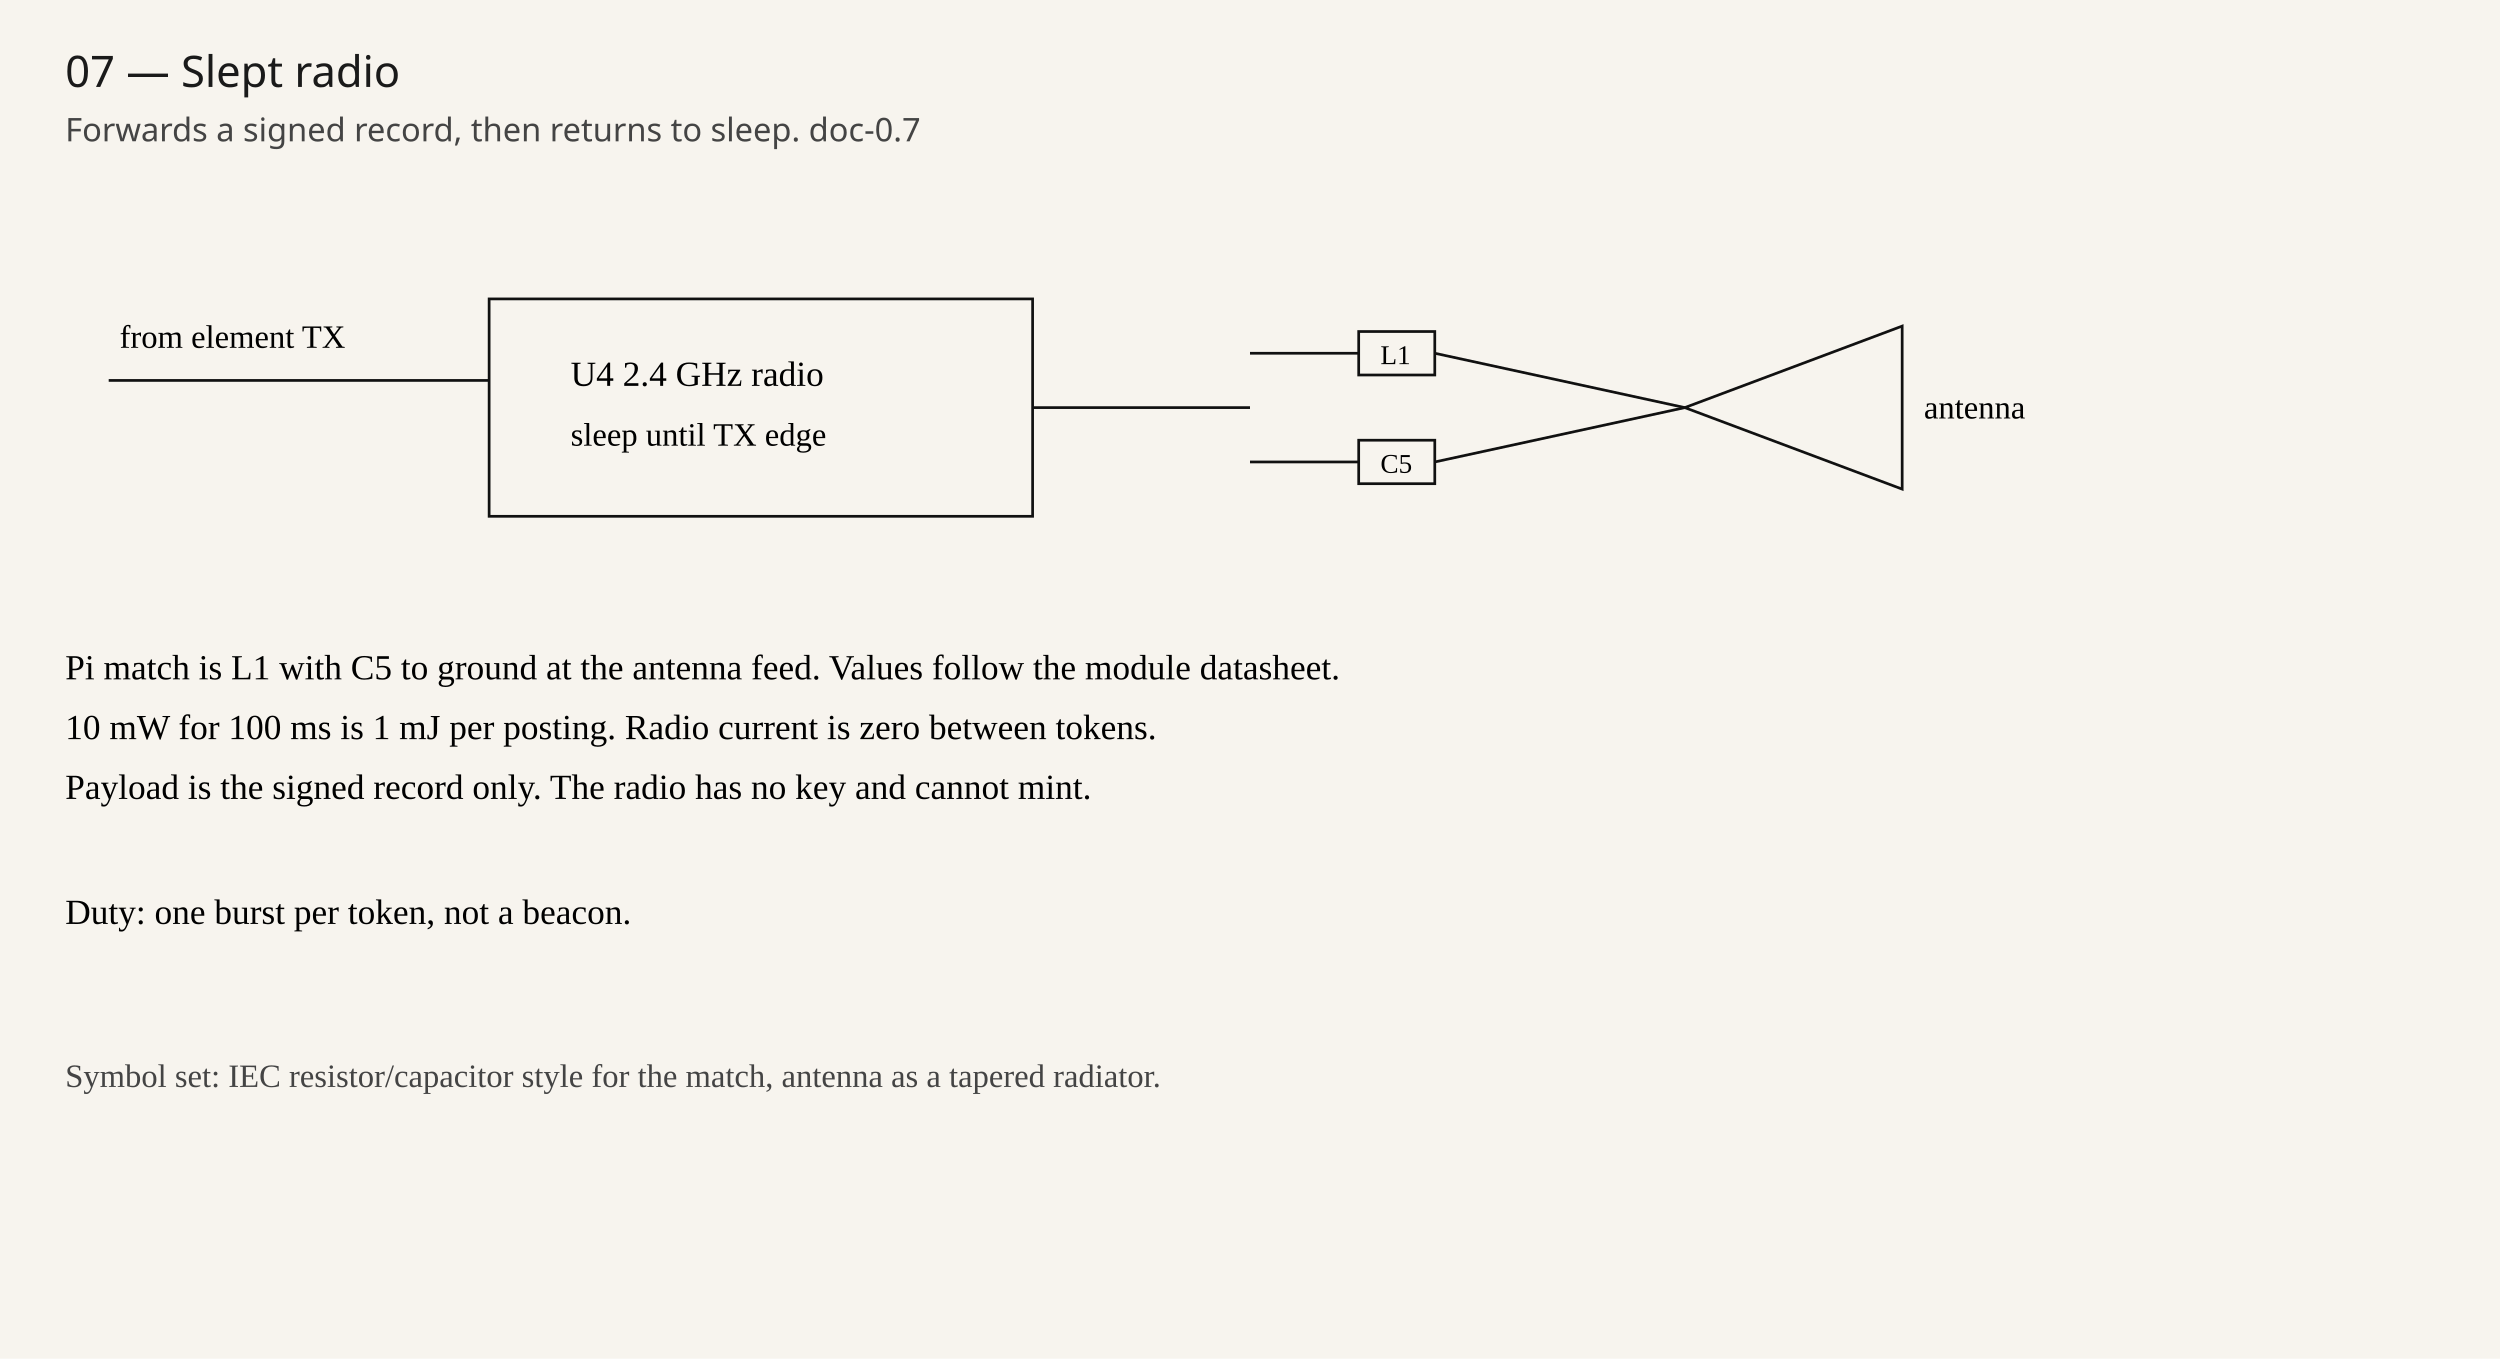
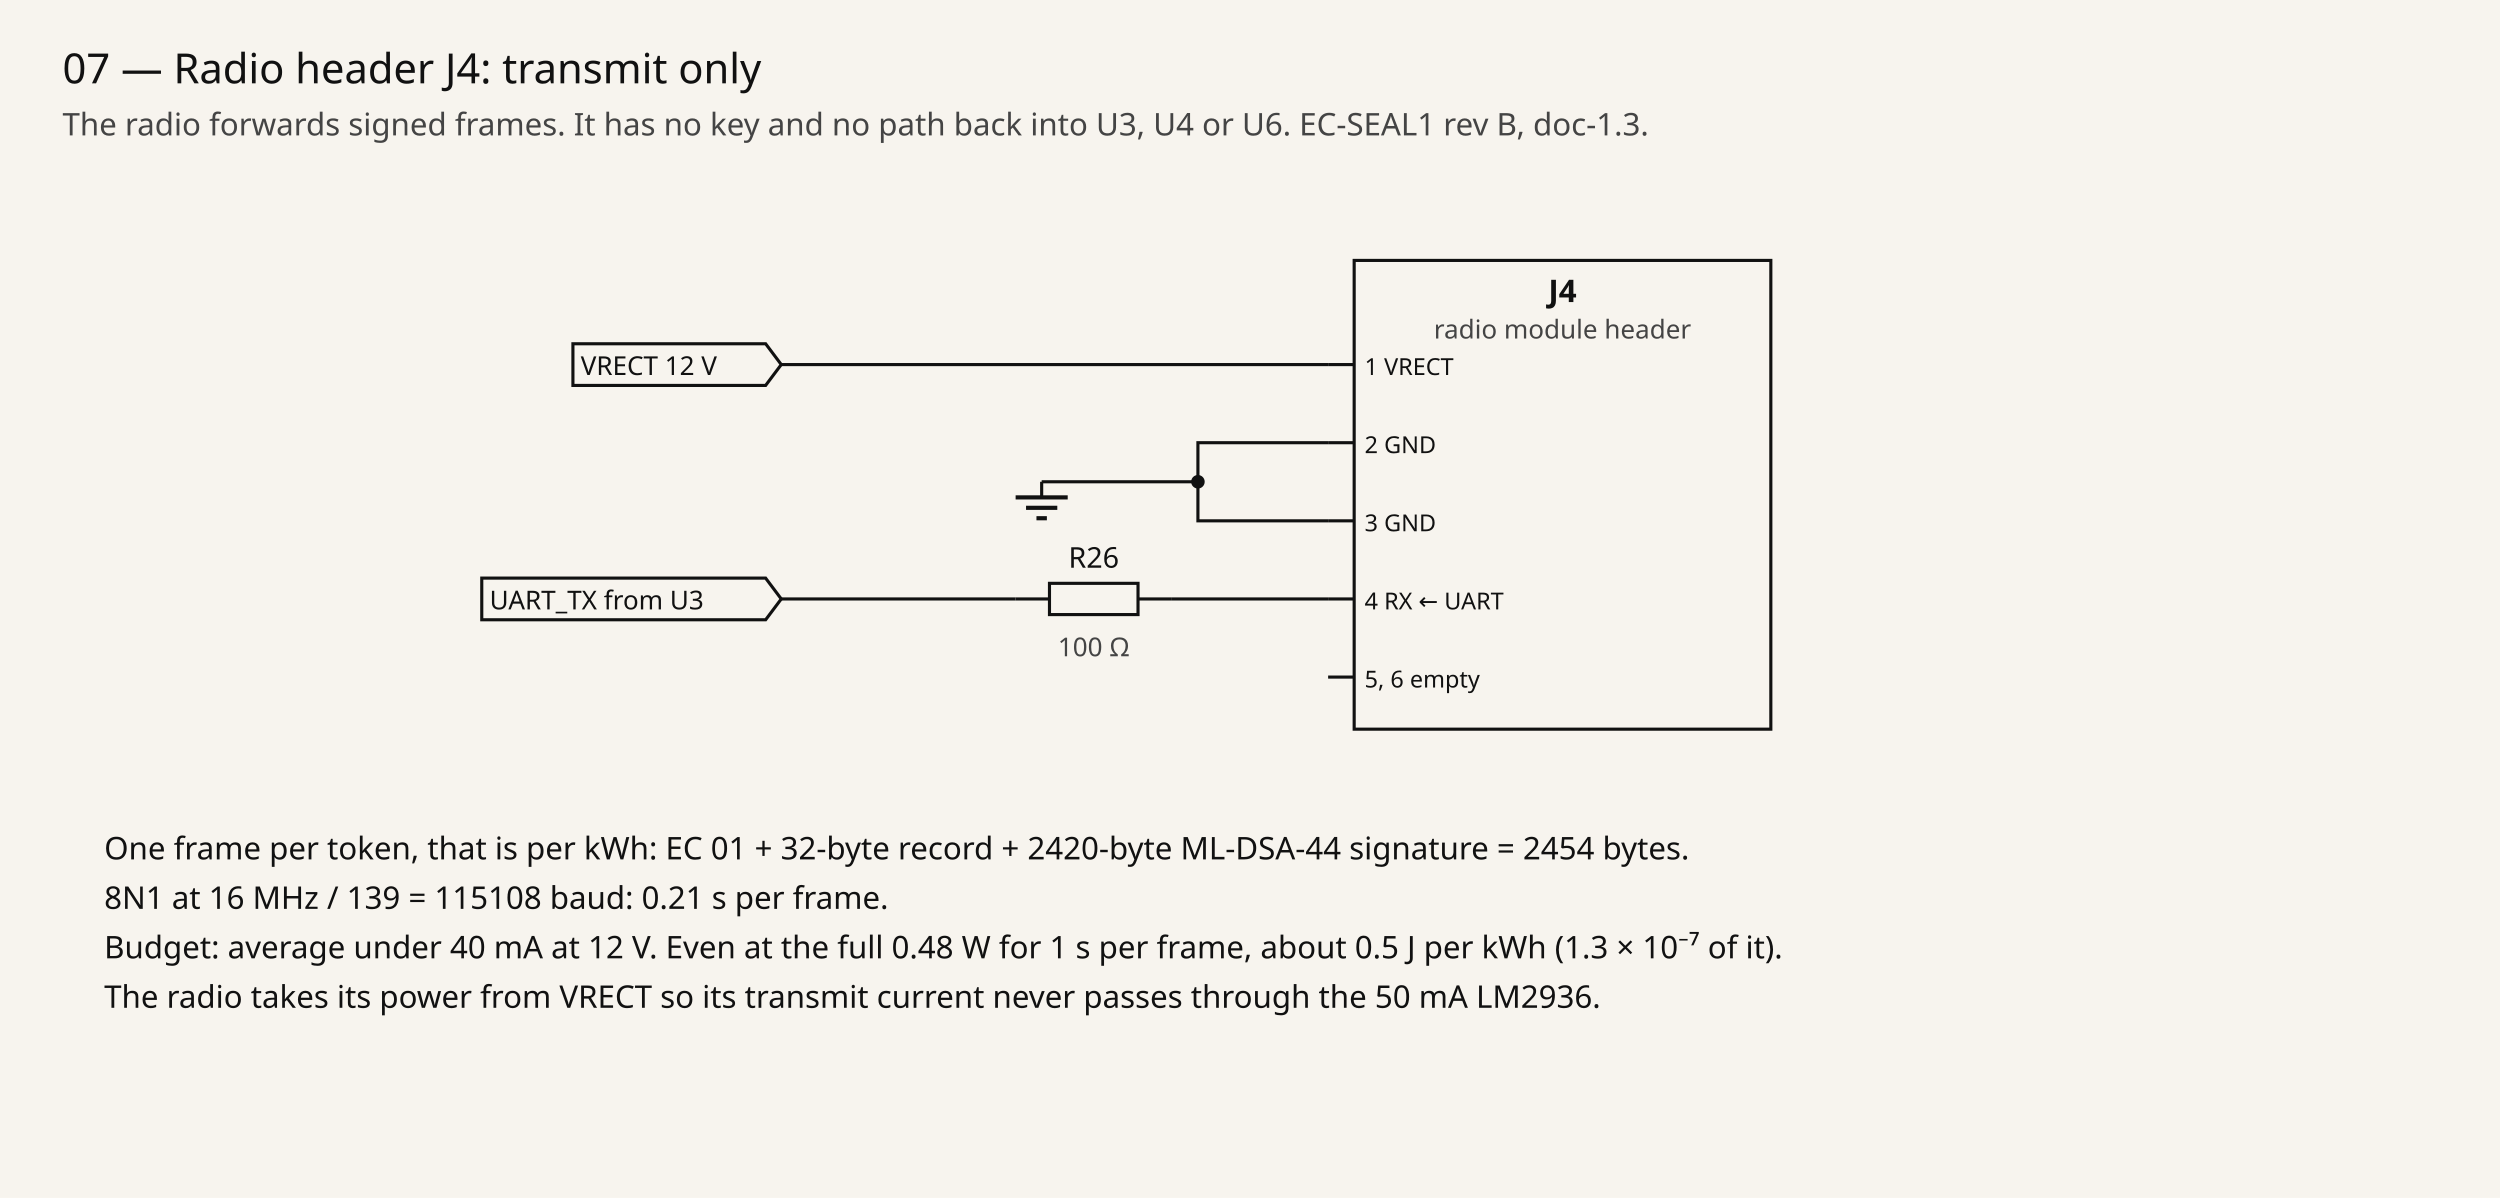
- <svg xmlns="http://www.w3.org/2000/svg" width="920" height="500" viewBox="0 0 920 500">
-   <rect width="920" height="500" fill="#f7f4ee" />
-   <text x="24" y="32" font-family="ui-sans-serif,sans-serif" font-size="16" fill="#1a1a1a">07 — Slept radio</text>
-   <text x="24" y="52" font-family="ui-sans-serif,sans-serif" font-size="12" fill="#444">Forwards a signed record, then returns to sleep. doc-0.7</text>
-   <line x1="40" y1="140" x2="180" y2="140" stroke="#111" />
-   <text x="44" y="128" font-size="12">from element TX</text>
-   <rect x="180" y="110" width="200" height="80" fill="none" stroke="#111" />
-   <text x="210" y="142" font-size="13">U4 2.4 GHz radio</text>
-   <text x="210" y="164" font-size="12">sleep until TX edge</text>
-   <line x1="380" y1="150" x2="460" y2="150" stroke="#111" />
-   <line x1="460" y1="130" x2="500" y2="130" stroke="#111" />
-   <line x1="460" y1="170" x2="500" y2="170" stroke="#111" />
-   <rect x="500" y="122" width="28" height="16" fill="none" stroke="#111" />
-   <text x="508" y="134" font-size="10">L1</text>
-   <rect x="500" y="162" width="28" height="16" fill="none" stroke="#111" />
-   <text x="508" y="174" font-size="10">C5</text>
-   <line x1="528" y1="130" x2="620" y2="150" stroke="#111" />
-   <line x1="528" y1="170" x2="620" y2="150" stroke="#111" />
-   <polygon points="620,150 700,120 700,180" fill="none" stroke="#111" />
-   <text x="708" y="154" font-size="12">antenna</text>
-   <text x="24" y="250" font-size="13">Pi match is L1 with C5 to ground at the antenna feed. Values follow the module datasheet.</text>
-   <text x="24" y="272" font-size="13">10 mW for 100 ms is 1 mJ per posting. Radio current is zero between tokens.</text>
-   <text x="24" y="294" font-size="13">Payload is the signed record only. The radio has no key and cannot mint.</text>
-   <text x="24" y="340" font-size="13">Duty: one burst per token, not a beacon.</text>
-   <text x="24" y="400" font-size="12" fill="#444">Symbol set: IEC resistor/capacitor style for the match, antenna as a tapered radiator.</text>
+ <svg xmlns="http://www.w3.org/2000/svg" width="960" height="460" viewBox="0 0 960 460" font-family="ui-sans-serif,sans-serif">
+   <rect width="960" height="460" fill="#f7f4ee" />
+   <text x="24" y="32" font-size="16" fill="#111" text-anchor="start">07 — Radio header J4: transmit only</text>
+   <text x="24" y="52" font-size="12" fill="#444" text-anchor="start">The radio forwards signed frames. It has no key and no path back into U3, U4 or U6. EC-SEAL1 rev B, doc-1.3.</text>
+   <rect x="520" y="100" width="160" height="180" fill="none" stroke="#111" stroke-width="1.2" />
+   <text x="600" y="116" font-size="12" fill="#111" text-anchor="middle" font-weight="600">J4</text>
+   <text x="600" y="130" font-size="10" fill="#444" text-anchor="middle">radio module header</text>
+   <line x1="510" y1="140" x2="520" y2="140" stroke="#111" stroke-width="1.2" />
+   <text x="524" y="144" font-size="9" fill="#111" text-anchor="start">1 VRECT</text>
+   <line x1="510" y1="170" x2="520" y2="170" stroke="#111" stroke-width="1.2" />
+   <text x="524" y="174" font-size="9" fill="#111" text-anchor="start">2 GND</text>
+   <line x1="510" y1="200" x2="520" y2="200" stroke="#111" stroke-width="1.2" />
+   <text x="524" y="204" font-size="9" fill="#111" text-anchor="start">3 GND</text>
+   <line x1="510" y1="230" x2="520" y2="230" stroke="#111" stroke-width="1.2" />
+   <text x="524" y="234" font-size="9" fill="#111" text-anchor="start">4 RX ← UART</text>
+   <line x1="510" y1="260" x2="520" y2="260" stroke="#111" stroke-width="1.2" />
+   <text x="524" y="264" font-size="9" fill="#111" text-anchor="start">5, 6 empty</text>
+   <line x1="510" y1="140" x2="300" y2="140" stroke="#111" stroke-width="1.2" />
+   <polygon points="300,140 294,132 220,132 220,148 294,148" fill="none" stroke="#111" stroke-width="1.2" />
+   <text x="223" y="144" font-size="10" fill="#111" text-anchor="start">VRECT 12 V</text>
+   <polyline points="510,170 460,170 460,200 510,200" fill="none" stroke="#111" stroke-width="1.2" />
+   <line x1="460" y1="185" x2="400" y2="185" stroke="#111" stroke-width="1.2" />
+   <circle cx="460" cy="185" r="2.6" fill="#111" />
+   <line x1="400" y1="185" x2="400" y2="191" stroke="#111" stroke-width="1.2" />
+   <line x1="390" y1="191" x2="410" y2="191" stroke="#111" stroke-width="1.6" />
+   <line x1="394" y1="195" x2="406" y2="195" stroke="#111" stroke-width="1.6" />
+   <line x1="398" y1="199" x2="402" y2="199" stroke="#111" stroke-width="1.6" />
+   <line x1="390" y1="230" x2="403" y2="230" stroke="#111" stroke-width="1.2" />
+   <line x1="437" y1="230" x2="450" y2="230" stroke="#111" stroke-width="1.2" />
+   <rect x="403" y="224" width="34" height="12" fill="none" stroke="#111" stroke-width="1.2" />
+   <text x="420" y="218" font-size="11" fill="#111" text-anchor="middle">R26</text>
+   <text x="420" y="252" font-size="10" fill="#444" text-anchor="middle">100 Ω</text>
+   <line x1="450" y1="230" x2="510" y2="230" stroke="#111" stroke-width="1.2" />
+   <line x1="300" y1="230" x2="390" y2="230" stroke="#111" stroke-width="1.2" />
+   <polygon points="300,230 294,222 185,222 185,238 294,238" fill="none" stroke="#111" stroke-width="1.2" />
+   <text x="188" y="234" font-size="10" fill="#111" text-anchor="start">UART_TX from U3</text>
+   <text x="40" y="330" font-size="12" fill="#111" text-anchor="start">One frame per token, that is per kWh: EC 01 + 32-byte record + 2420-byte ML-DSA-44 signature = 2454 bytes.</text>
+   <text x="40" y="349" font-size="12" fill="#111" text-anchor="start">8N1 at 16 MHz / 139 = 115108 baud: 0.21 s per frame.</text>
+   <text x="40" y="368" font-size="12" fill="#111" text-anchor="start">Budget: average under 40 mA at 12 V. Even at the full 0.48 W for 1 s per frame, about 0.5 J per kWh (1.3 × 10⁻⁷ of it).</text>
+   <text x="40" y="387" font-size="12" fill="#111" text-anchor="start">The radio takes its power from VRECT so its transmit current never passes through the 50 mA LM2936.</text>
</svg>
